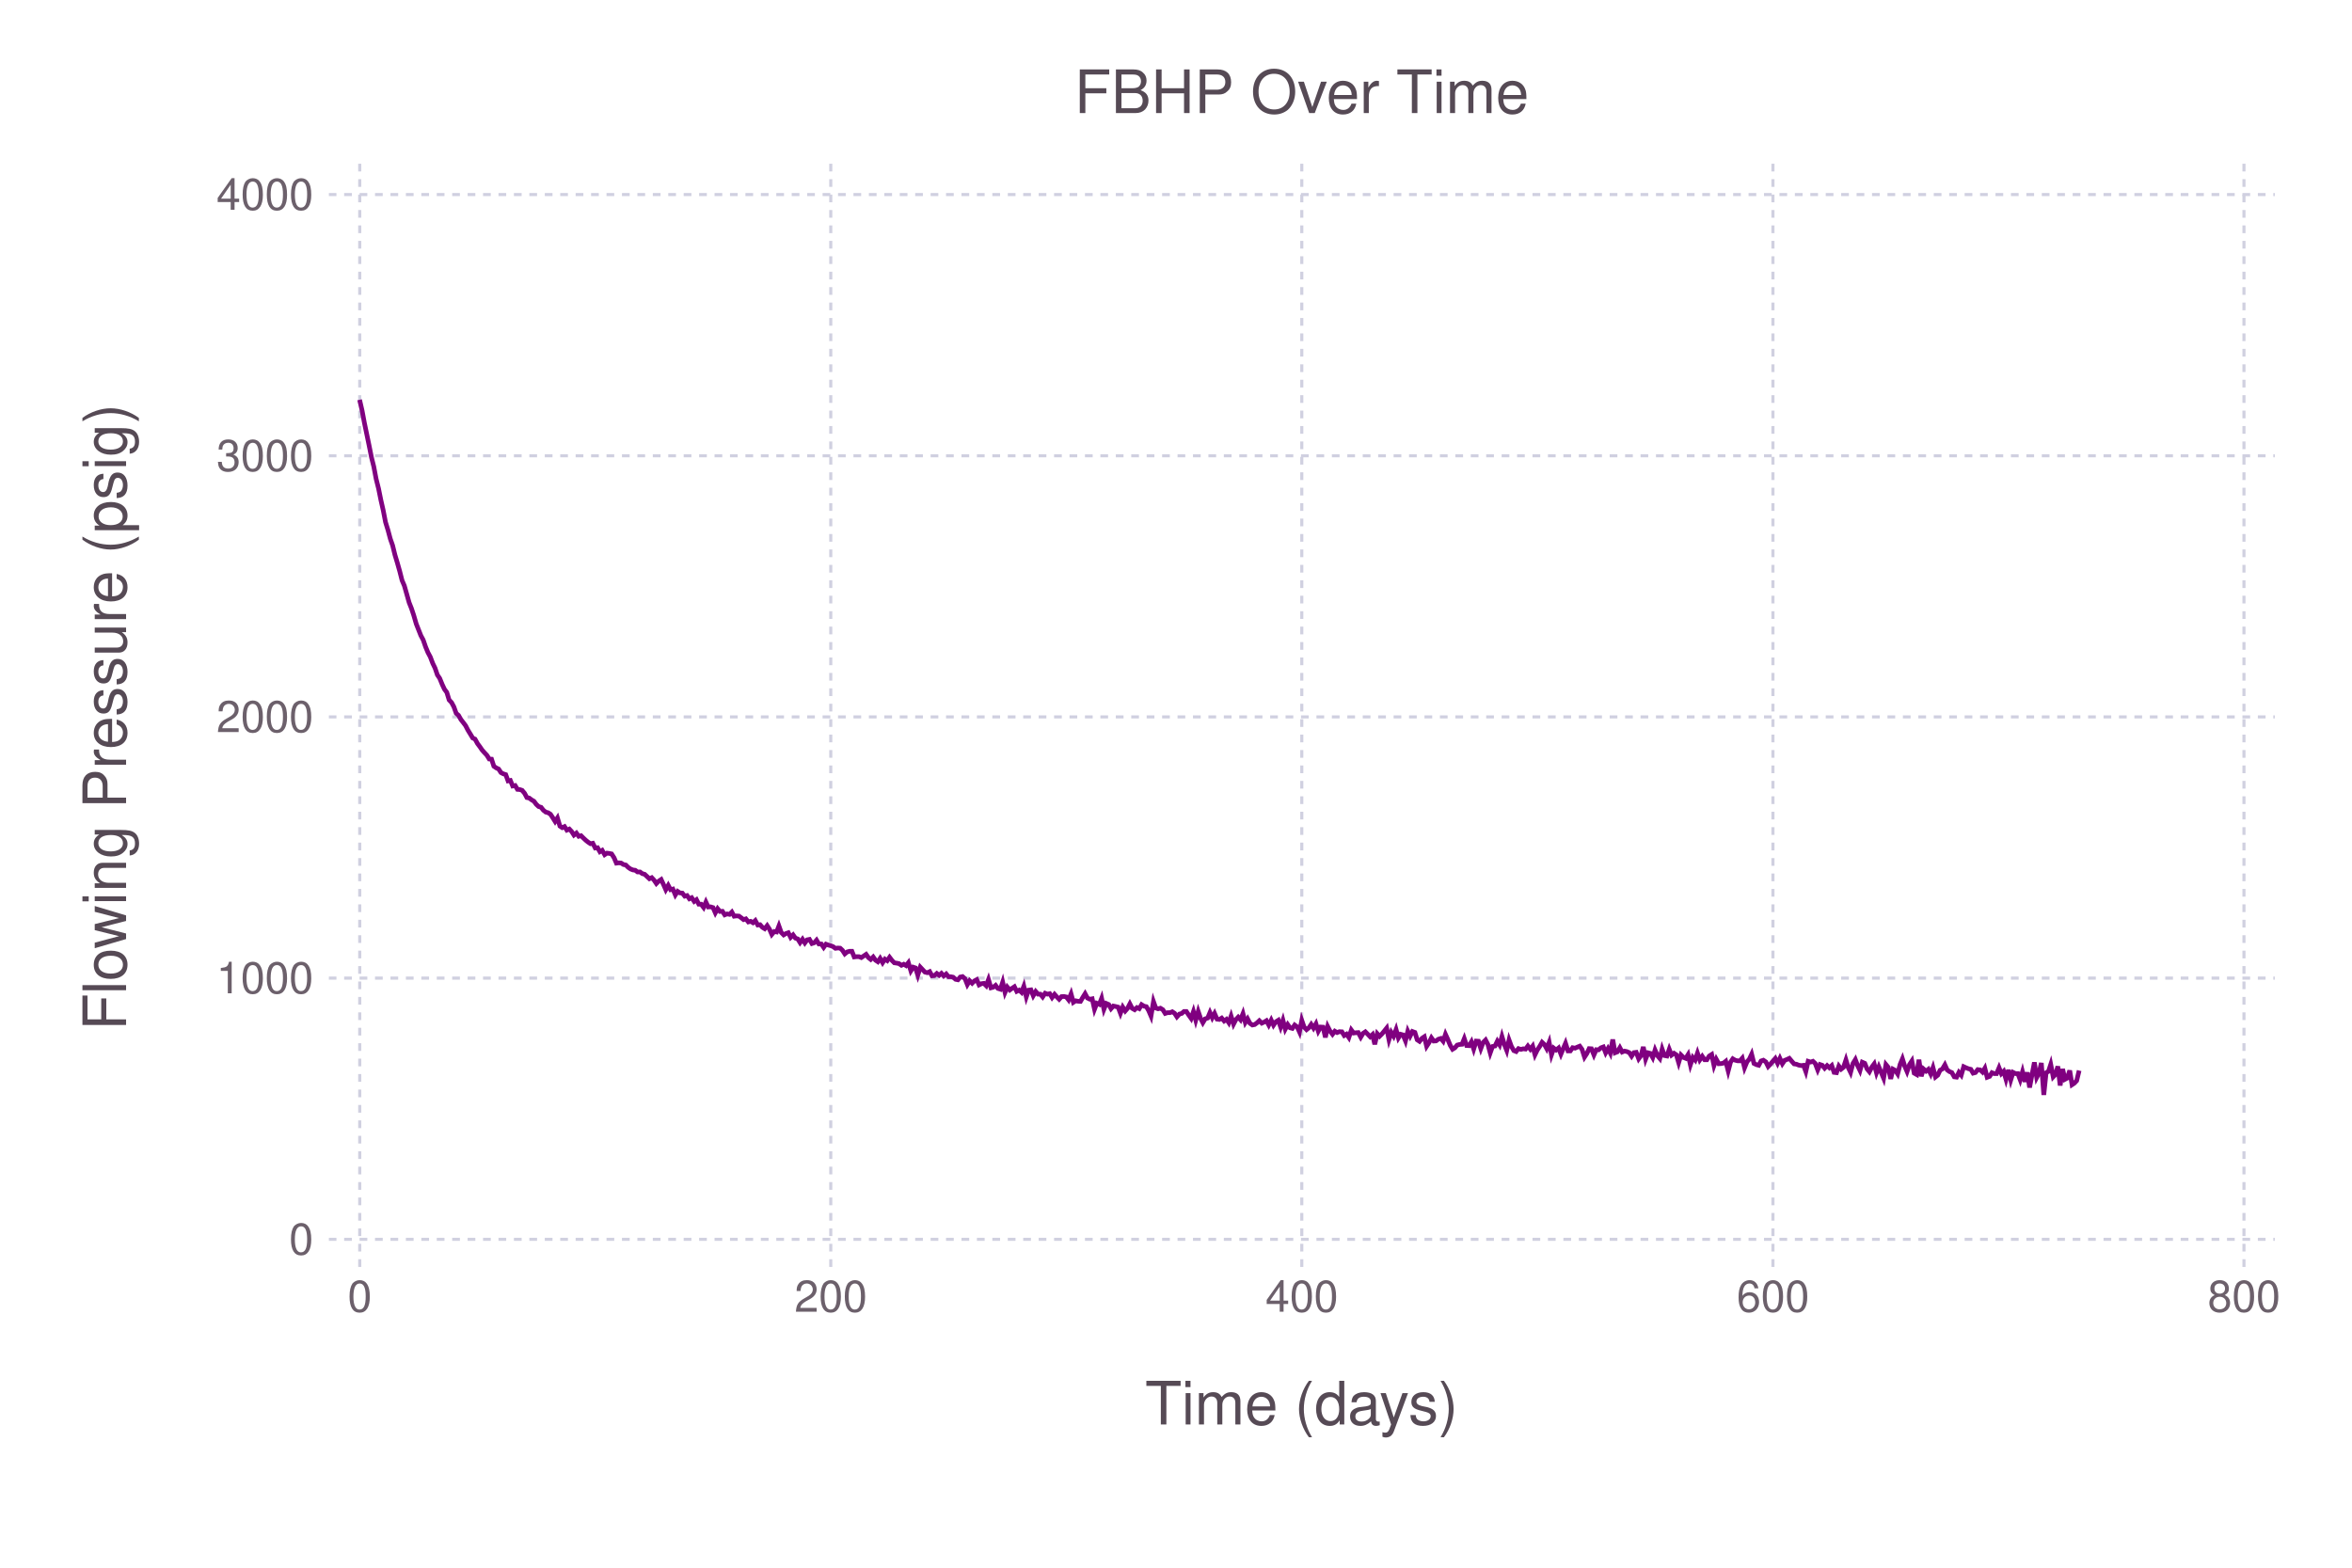
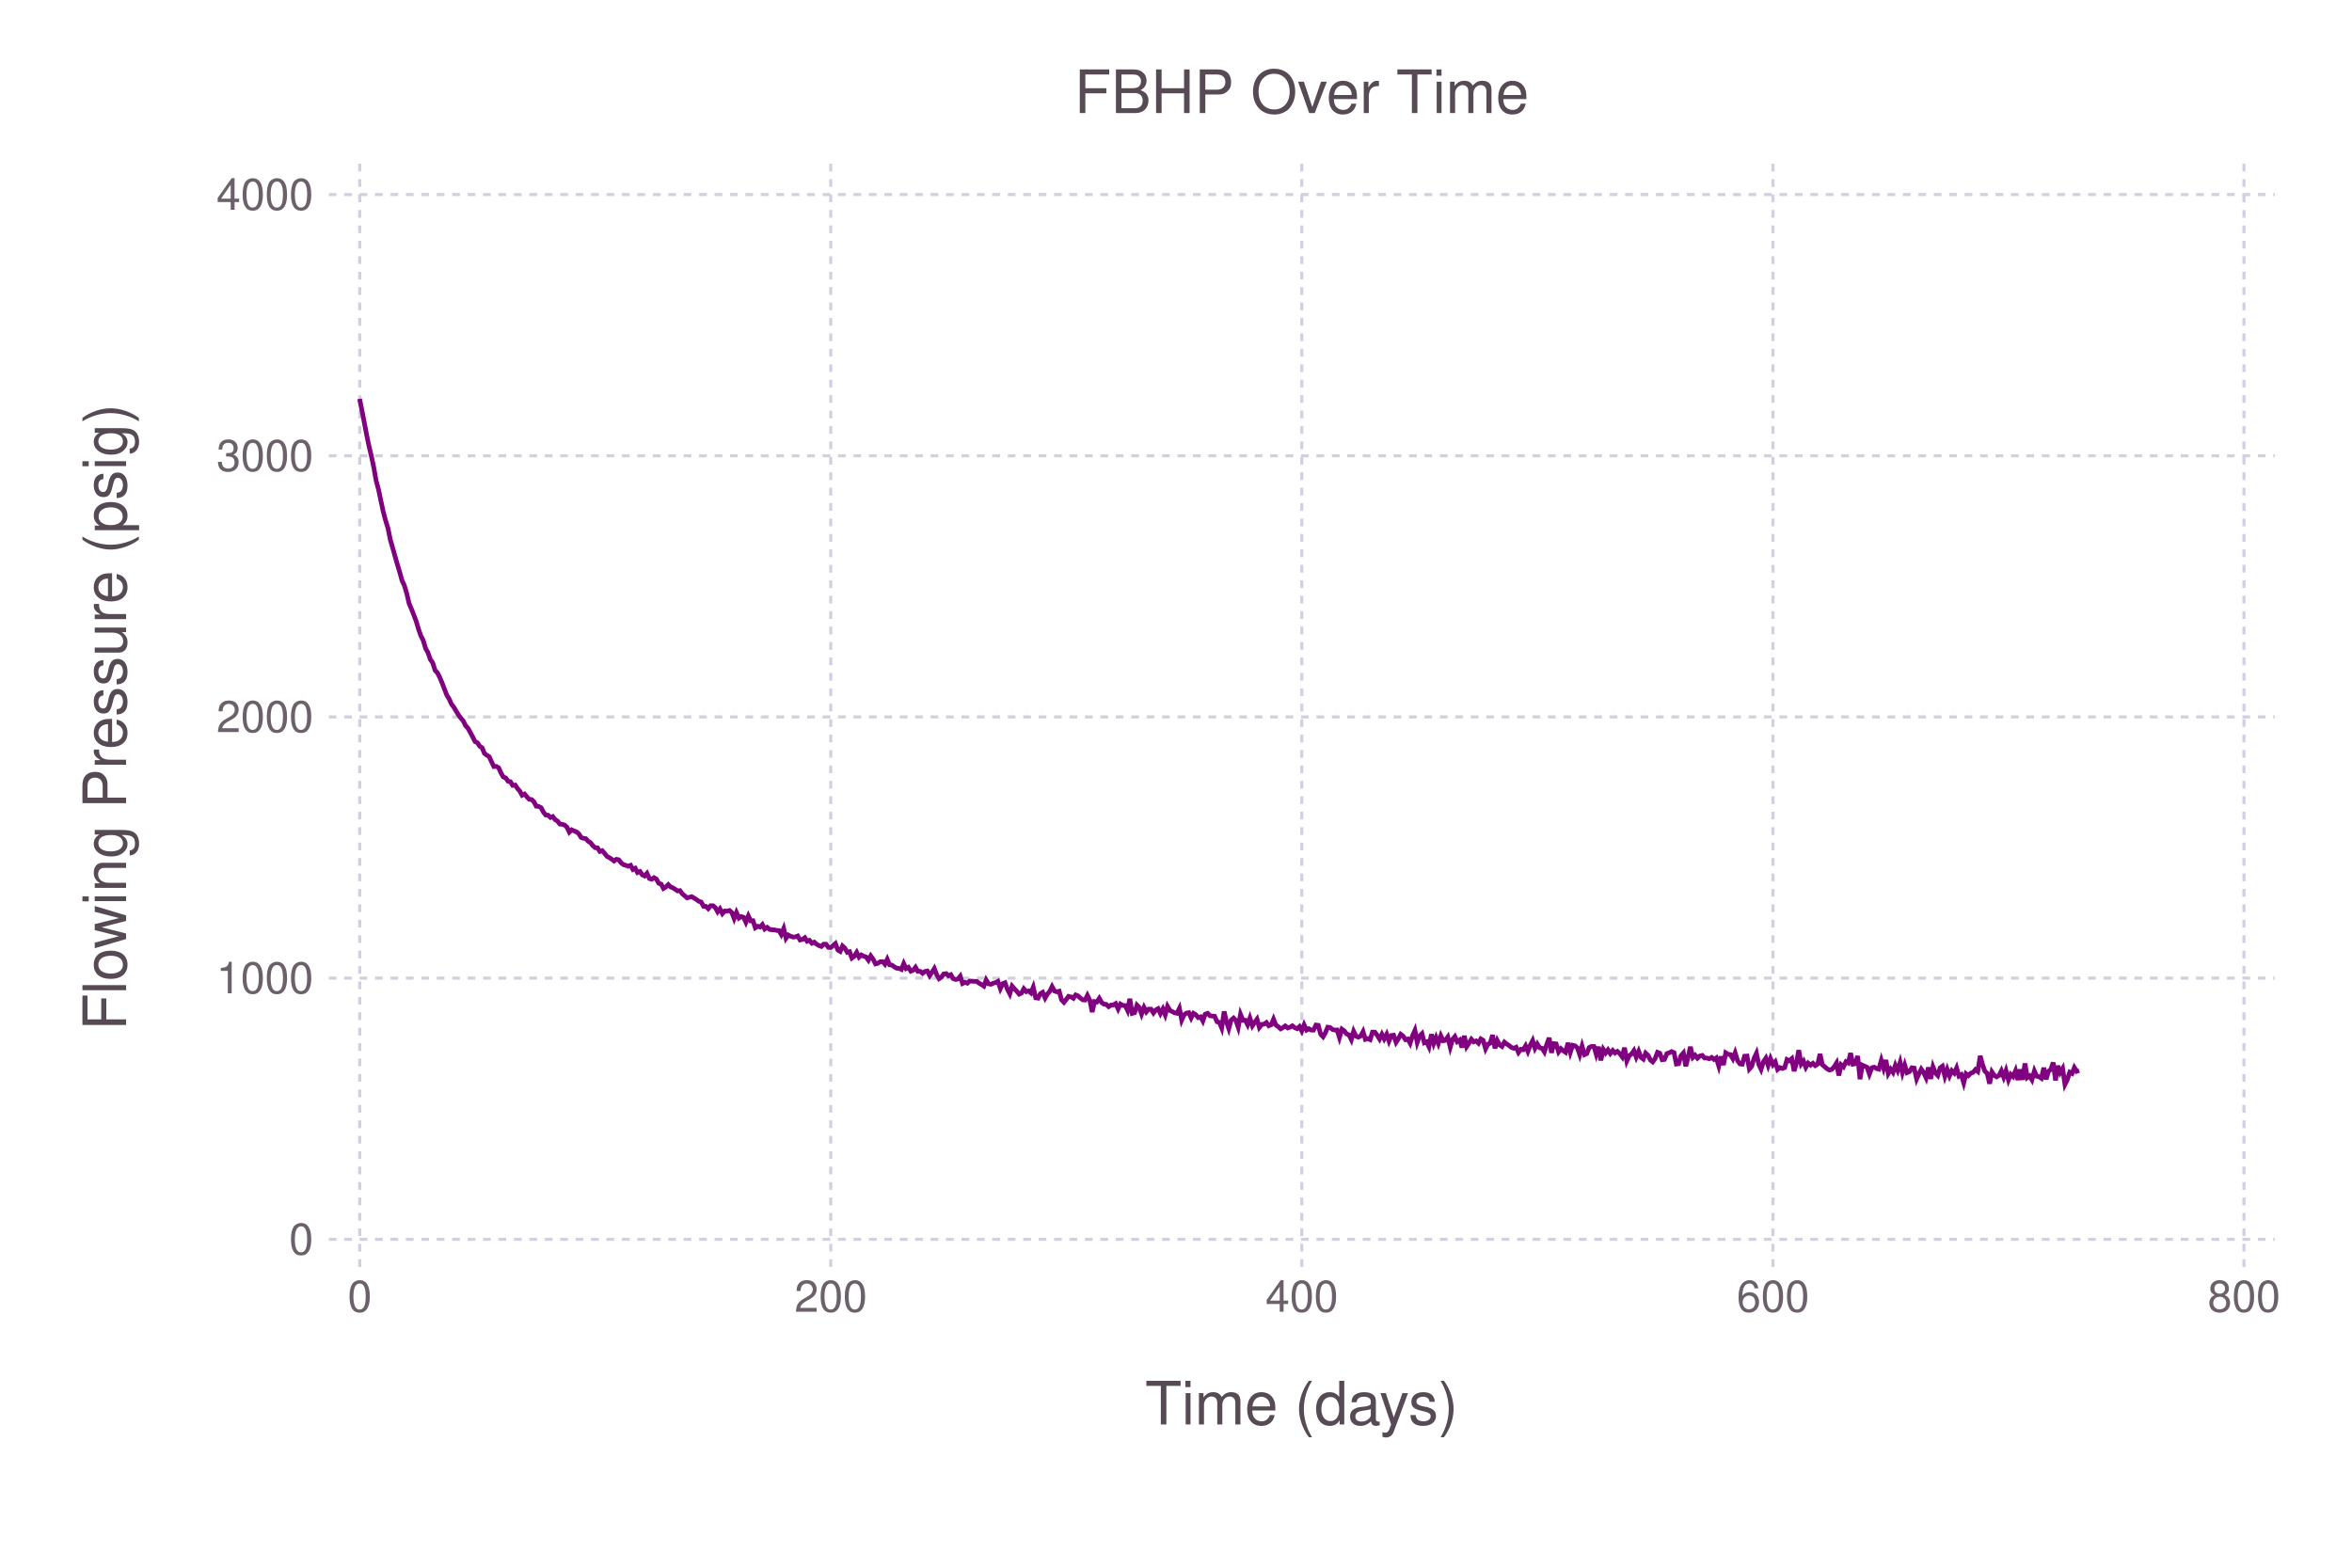
<svg xmlns="http://www.w3.org/2000/svg" version="1.2" width="152.4mm" height="101.6mm" viewBox="0 0 152.4 101.6" stroke="none" fill="#000000" stroke-width="0.3" font-size="3.88">
  <defs>
    <marker id="arrow" markerWidth="15" markerHeight="7" refX="5" refY="3.5" orient="auto" markerUnits="strokeWidth">
      <path d="M0,0 L15,3.5 L0,7 z" stroke="context-stroke" fill="context-stroke" />
    </marker>
  </defs>
-   <g class="plotroot xscalable yscalable" id="img-59b44a2a-1">
-     <g font-size="3.88" font-family="'PT Sans','Helvetica Neue','Helvetica',sans-serif" fill="#564A55" stroke="#000000" stroke-opacity="0.000" id="img-59b44a2a-2">
+   <g class="plotroot xscalable yscalable" id="img-9356d469-1">
+     <g font-size="3.88" font-family="'PT Sans','Helvetica Neue','Helvetica',sans-serif" fill="#564A55" stroke="#000000" stroke-opacity="0.000" id="img-9356d469-2">
      <g transform="translate(84.35,89.99)">
        <g class="primitive">
          <text text-anchor="middle" dy="0.6em">Time (days)</text>
        </g>
      </g>
    </g>
-     <g class="guide xlabels" font-size="2.82" font-family="'PT Sans Caption','Helvetica Neue','Helvetica',sans-serif" fill="#6C606B" id="img-59b44a2a-3">
+     <g class="guide xlabels" font-size="2.82" font-family="'PT Sans Caption','Helvetica Neue','Helvetica',sans-serif" fill="#6C606B" id="img-9356d469-3">
      <g transform="translate(23.31,83.32)">
        <g class="primitive">
          <text text-anchor="middle" dy="0.6em">0</text>
        </g>
      </g>
      <g transform="translate(53.83,83.32)">
        <g class="primitive">
          <text text-anchor="middle" dy="0.6em">200</text>
        </g>
      </g>
      <g transform="translate(84.35,83.32)">
        <g class="primitive">
          <text text-anchor="middle" dy="0.6em">400</text>
        </g>
      </g>
      <g transform="translate(114.88,83.32)">
        <g class="primitive">
          <text text-anchor="middle" dy="0.6em">600</text>
        </g>
      </g>
      <g transform="translate(145.4,83.32)">
        <g class="primitive">
          <text text-anchor="middle" dy="0.6em">800</text>
        </g>
      </g>
    </g>
-     <g clip-path="url(#img-59b44a2a-4)">
-       <g id="img-59b44a2a-5">
-         <g pointer-events="visible" fill="#000000" fill-opacity="0.000" stroke="#000000" stroke-opacity="0.000" class="guide background" id="img-59b44a2a-6">
-           <g transform="translate(84.35,46.46)" id="img-59b44a2a-7">
+     <g clip-path="url(#img-9356d469-4)">
+       <g id="img-9356d469-5">
+         <g pointer-events="visible" fill="#000000" fill-opacity="0.000" stroke="#000000" stroke-opacity="0.000" class="guide background" id="img-9356d469-6">
+           <g transform="translate(84.35,46.46)" id="img-9356d469-7">
            <path d="M-63.05,-35.85 L 63.05 -35.85 63.05 35.85 -63.05 35.85 z" class="primitive" />
          </g>
        </g>
-         <g class="guide ygridlines xfixed" stroke-dasharray="0.5,0.5" stroke-width="0.2" stroke="#D0D0E0" id="img-59b44a2a-8">
-           <g transform="translate(84.35,80.32)" id="img-59b44a2a-9">
+         <g class="guide ygridlines xfixed" stroke-dasharray="0.5,0.5" stroke-width="0.2" stroke="#D0D0E0" id="img-9356d469-8">
+           <g transform="translate(84.35,80.32)" id="img-9356d469-9">
            <path fill="none" d="M-63.05,0 L 63.05 0" class="primitive" />
          </g>
-           <g transform="translate(84.35,63.39)" id="img-59b44a2a-10">
+           <g transform="translate(84.35,63.39)" id="img-9356d469-10">
            <path fill="none" d="M-63.05,0 L 63.05 0" class="primitive" />
          </g>
-           <g transform="translate(84.35,46.46)" id="img-59b44a2a-11">
+           <g transform="translate(84.35,46.46)" id="img-9356d469-11">
            <path fill="none" d="M-63.05,0 L 63.05 0" class="primitive" />
          </g>
-           <g transform="translate(84.35,29.54)" id="img-59b44a2a-12">
+           <g transform="translate(84.35,29.54)" id="img-9356d469-12">
            <path fill="none" d="M-63.05,0 L 63.05 0" class="primitive" />
          </g>
-           <g transform="translate(84.35,12.61)" id="img-59b44a2a-13">
+           <g transform="translate(84.35,12.61)" id="img-9356d469-13">
            <path fill="none" d="M-63.05,0 L 63.05 0" class="primitive" />
          </g>
        </g>
-         <g class="guide xgridlines yfixed" stroke-dasharray="0.5,0.5" stroke-width="0.2" stroke="#D0D0E0" id="img-59b44a2a-14">
-           <g transform="translate(23.31,46.46)" id="img-59b44a2a-15">
+         <g class="guide xgridlines yfixed" stroke-dasharray="0.5,0.5" stroke-width="0.2" stroke="#D0D0E0" id="img-9356d469-14">
+           <g transform="translate(23.31,46.46)" id="img-9356d469-15">
            <path fill="none" d="M0,-35.85 L 0 35.85" class="primitive" />
          </g>
-           <g transform="translate(53.83,46.46)" id="img-59b44a2a-16">
+           <g transform="translate(53.83,46.46)" id="img-9356d469-16">
            <path fill="none" d="M0,-35.85 L 0 35.85" class="primitive" />
          </g>
-           <g transform="translate(84.35,46.46)" id="img-59b44a2a-17">
+           <g transform="translate(84.35,46.46)" id="img-9356d469-17">
            <path fill="none" d="M0,-35.85 L 0 35.85" class="primitive" />
          </g>
-           <g transform="translate(114.88,46.46)" id="img-59b44a2a-18">
+           <g transform="translate(114.88,46.46)" id="img-9356d469-18">
            <path fill="none" d="M0,-35.85 L 0 35.85" class="primitive" />
          </g>
-           <g transform="translate(145.4,46.46)" id="img-59b44a2a-19">
+           <g transform="translate(145.4,46.46)" id="img-9356d469-19">
            <path fill="none" d="M0,-35.85 L 0 35.85" class="primitive" />
          </g>
        </g>
-         <g class="plotpanel" id="img-59b44a2a-20">
-           <g stroke-width="0.3" fill="#000000" fill-opacity="0.000" class="geometry" id="img-59b44a2a-21">
-             <g class="color_RGB{N0f8}(0.502,0.0,0.502)" stroke-dasharray="none" stroke="#800080" id="img-59b44a2a-22">
-               <g transform="translate(79.01,62.86)" id="img-59b44a2a-23">
-                 <path fill="none" d="M-55.71,-36.95 L -55.55 -36.26 -55.4 -35.46 -55.25 -34.74 -55.1 -34.02 -54.94 -33.22 -54.79 -32.62 -54.64 -31.83 -54.48 -31.19 -54.33 -30.45 -54.18 -29.79 -54.03 -29.02 -53.87 -28.5 -53.72 -27.94 -53.57 -27.51 -53.42 -26.9 -53.26 -26.37 -53.11 -25.84 -52.96 -25.25 -52.81 -24.9 -52.65 -24.34 -52.5 -23.81 -52.35 -23.43 -52.2 -22.98 -52.04 -22.43 -51.89 -22.05 -51.74 -21.67 -51.59 -21.39 -51.43 -20.93 -51.28 -20.57 -51.13 -20.29 -50.97 -19.87 -50.82 -19.56 -50.67 -19.12 -50.52 -18.9 -50.36 -18.51 -50.21 -18.19 -50.06 -17.99 -49.91 -17.5 -49.75 -17.33 -49.6 -17.05 -49.45 -16.63 -49.3 -16.5 -49.14 -16.22 -48.99 -16.03 -48.84 -15.83 -48.69 -15.54 -48.53 -15.28 -48.38 -15.03 -48.23 -14.96 -48.07 -14.67 -47.92 -14.47 -47.77 -14.25 -47.62 -14.08 -47.46 -13.91 -47.31 -13.67 -47.16 -13.66 -47.01 -13.2 -46.85 -13.09 -46.7 -13.02 -46.55 -12.79 -46.4 -12.71 -46.24 -12.66 -46.09 -12.25 -45.94 -12.28 -45.79 -11.92 -45.63 -11.95 -45.48 -11.7 -45.33 -11.69 -45.18 -11.64 -45.02 -11.45 -44.87 -11.17 -44.72 -11.14 -44.56 -11.02 -44.41 -10.93 -44.26 -10.73 -44.11 -10.59 -43.95 -10.54 -43.8 -10.35 -43.65 -10.23 -43.5 -10.19 -43.34 -10.09 -43.19 -9.86 -43.04 -9.62 -42.89 -9.85 -42.73 -9.32 -42.58 -9.22 -42.43 -9.29 -42.28 -9.06 -42.12 -9.13 -41.97 -8.97 -41.82 -8.74 -41.66 -8.87 -41.51 -8.66 -41.36 -8.7 -41.21 -8.55 -41.05 -8.4 -40.9 -8.28 -40.75 -8.18 -40.6 -8.21 -40.44 -7.9 -40.29 -7.92 -40.14 -7.66 -39.99 -7.75 -39.83 -7.47 -39.68 -7.57 -39.53 -7.55 -39.38 -7.52 -39.22 -7.27 -39.07 -6.92 -38.92 -6.94 -38.77 -6.93 -38.61 -6.83 -38.46 -6.8 -38.31 -6.65 -38.15 -6.54 -38 -6.48 -37.85 -6.46 -37.7 -6.35 -37.54 -6.35 -37.39 -6.24 -37.24 -6.2 -37.09 -6.06 -36.93 -5.91 -36.78 -5.98 -36.63 -5.82 -36.48 -5.6 -36.32 -5.76 -36.17 -5.86 -36.02 -5.54 -35.87 -5.2 -35.71 -5.48 -35.56 -5.2 -35.41 -5.24 -35.25 -4.86 -35.1 -5.09 -34.95 -4.99 -34.8 -4.98 -34.64 -4.78 -34.49 -4.82 -34.34 -4.61 -34.19 -4.68 -34.03 -4.44 -33.88 -4.55 -33.73 -4.26 -33.58 -4.26 -33.42 -4.05 -33.27 -4.4 -33.12 -4.08 -32.97 -4.09 -32.81 -4.04 -32.66 -3.7 -32.51 -3.97 -32.36 -3.79 -32.2 -3.8 -32.05 -3.57 -31.9 -3.63 -31.74 -3.6 -31.59 -3.75 -31.44 -3.48 -31.29 -3.5 -31.13 -3.49 -30.98 -3.38 -30.83 -3.26 -30.68 -3.31 -30.52 -3.11 -30.37 -3.15 -30.22 -3.06 -30.07 -3.2 -29.91 -2.91 -29.76 -2.93 -29.61 -2.76 -29.46 -2.67 -29.3 -2.87 -29.15 -2.64 -29 -2.3 -28.84 -2.49 -28.69 -2.46 -28.54 -2.85 -28.39 -2.43 -28.23 -2.27 -28.08 -2.36 -27.93 -2.41 -27.78 -2.11 -27.62 -2.27 -27.47 -2.06 -27.32 -2.01 -27.17 -1.77 -27.01 -1.99 -26.86 -1.75 -26.71 -1.95 -26.56 -1.98 -26.4 -1.71 -26.25 -1.76 -26.1 -1.93 -25.95 -1.68 -25.79 -1.68 -25.64 -1.46 -25.49 -1.67 -25.33 -1.61 -25.18 -1.57 -25.03 -1.51 -24.88 -1.4 -24.72 -1.42 -24.57 -1.41 -24.42 -1.27 -24.27 -1.04 -24.11 -1.17 -23.96 -1.21 -23.81 -1.21 -23.66 -0.84 -23.5 -0.86 -23.35 -0.86 -23.2 -0.8 -23.05 -0.9 -22.89 -1.01 -22.74 -0.8 -22.59 -0.68 -22.43 -0.84 -22.28 -0.63 -22.13 -0.53 -21.98 -0.75 -21.82 -0.47 -21.67 -0.7 -21.52 -0.6 -21.37 -0.82 -21.21 -0.61 -21.06 -0.46 -20.91 -0.44 -20.76 -0.41 -20.6 -0.3 -20.45 -0.37 -20.3 -0.28 -20.15 -0.47 -19.99 0.06 -19.84 -0.18 -19.69 -0.13 -19.54 0.34 -19.38 -0.18 -19.23 -0.02 -19.08 0.14 -18.92 0.18 -18.77 0.11 -18.62 0.38 -18.47 0.37 -18.31 0.23 -18.16 0.35 -18.01 0.22 -17.86 0.39 -17.7 0.26 -17.55 0.44 -17.4 0.44 -17.25 0.47 -17.09 0.61 -16.94 0.64 -16.79 0.46 -16.64 0.43 -16.48 0.57 -16.33 0.95 -16.18 0.7 -16.02 0.86 -15.87 0.71 -15.72 0.63 -15.57 0.97 -15.41 0.89 -15.26 0.87 -15.11 1.02 -14.96 0.62 -14.8 1.16 -14.65 1.12 -14.5 1 -14.35 1.2 -14.19 1.25 -14.04 0.79 -13.89 1.46 -13.74 1.11 -13.58 1.3 -13.43 1.19 -13.28 1.09 -13.13 1.39 -12.97 1.31 -12.82 1.45 -12.67 1.06 -12.51 1.75 -12.36 1.31 -12.21 1.29 -12.06 1.67 -11.9 1.4 -11.75 1.57 -11.6 1.57 -11.45 1.75 -11.29 1.51 -11.14 1.57 -10.99 1.54 -10.84 1.79 -10.68 1.58 -10.53 1.75 -10.38 1.9 -10.23 1.73 -10.07 1.72 -9.92 1.75 -9.77 1.94 -9.61 1.55 -9.46 2.1 -9.31 2 -9.16 2.03 -9 2.04 -8.85 1.78 -8.7 1.54 -8.55 1.82 -8.39 1.9 -8.24 1.87 -8.09 2.55 -7.94 2.16 -7.78 2.23 -7.63 1.84 -7.48 2.55 -7.33 2.17 -7.17 2.24 -7.02 2.51 -6.87 2.34 -6.72 2.37 -6.56 2.41 -6.41 2.81 -6.26 2.41 -6.1 2.66 -5.95 2.49 -5.8 2.2 -5.65 2.49 -5.49 2.58 -5.34 2.44 -5.19 2.51 -5.04 2.25 -4.88 2.35 -4.73 2.38 -4.58 2.64 -4.43 2.99 -4.27 2.05 -4.12 2.47 -3.97 2.52 -3.82 2.48 -3.66 2.58 -3.51 2.82 -3.36 2.77 -3.2 2.77 -3.05 2.71 -2.9 2.81 -2.75 3.04 -2.59 2.86 -2.44 2.82 -2.29 2.69 -2.14 2.69 -1.98 2.93 -1.83 3.14 -1.68 2.7 -1.53 3.26 -1.37 2.69 -1.22 3.13 -1.07 3.42 -0.92 3.17 -0.76 3.12 -0.61 2.76 -0.46 3.1 -0.31 2.82 -0.15 3.19 0 3.21 0.15 3.12 0.31 3.31 0.46 3.2 0.61 3.42 0.76 2.99 0.92 3.51 1.07 3.22 1.22 3.06 1.37 3.23 1.53 2.83 1.68 3.41 1.83 3.17 1.98 3.46 2.14 3.57 2.29 3.54 2.44 3.43 2.59 3.29 2.75 3.45 2.9 3.38 3.05 3.29 3.2 3.57 3.36 3.25 3.51 3.58 3.66 3.36 3.82 3.26 3.97 3.7 4.12 3.26 4.27 3.84 4.43 3.54 4.58 3.75 4.73 3.79 4.88 3.57 5.04 3.69 5.19 4.02 5.34 3.27 5.49 3.7 5.65 3.87 5.8 3.75 5.95 3.53 6.1 3.77 6.26 3.49 6.41 3.97 6.56 3.7 6.72 3.71 6.87 4.37 7.02 3.67 7.17 3.96 7.33 4.17 7.48 3.97 7.63 4.06 7.78 4 7.94 4.01 8.09 4.25 8.24 4.16 8.39 4.38 8.55 3.89 8.7 4.09 8.85 4.07 9 4.06 9.16 4.36 9.31 4.11 9.46 4.01 9.61 4.16 9.77 4.33 9.92 4.19 10.07 4.82 10.23 4.13 10.38 4.3 10.53 4.15 10.68 3.97 10.84 3.77 10.99 4.52 11.14 4.05 11.29 4.29 11.45 3.86 11.6 4.41 11.75 4.17 11.9 4.21 12.06 4.6 12.21 3.97 12.36 4.29 12.51 3.99 12.67 4.05 12.82 4.53 12.97 4.63 13.13 4.43 13.28 4.33 13.43 4.95 13.58 4.72 13.74 4.4 13.89 4.61 14.04 4.6 14.19 4.49 14.35 4.44 14.5 4.62 14.65 4.17 14.8 4.5 14.96 4.89 15.11 5.14 15.26 5.05 15.41 4.87 15.57 4.83 15.72 4.82 15.87 4.45 16.02 4.9 16.18 4.91 16.33 4.66 16.48 5.13 16.64 4.61 16.79 4.62 16.94 5.1 17.09 4.7 17.25 4.54 17.4 4.83 17.55 5.38 17.7 4.96 17.86 4.93 18.01 4.62 18.16 4.86 18.31 4.31 18.47 4.84 18.62 5.22 18.77 4.54 18.92 4.95 19.08 5.23 19.23 5.29 19.38 5.1 19.54 5.15 19.69 5.11 19.84 5.13 19.99 4.93 20.15 5.14 20.3 4.94 20.45 5.5 20.6 5.19 20.76 4.95 20.91 4.69 21.06 4.83 21.21 5.1 21.37 4.69 21.52 5.5 21.67 5.07 21.82 5.19 21.98 5.06 22.13 5.46 22.28 5.1 22.43 4.75 22.59 5.25 22.74 5.25 22.89 5.04 23.05 5.07 23.2 5 23.35 4.94 23.5 5.15 23.66 5.65 23.81 5.42 23.96 5.1 24.11 5.11 24.27 5.51 24.42 5.17 24.57 5.18 24.72 5.05 24.88 4.99 25.03 5.37 25.18 5.1 25.33 5.39 25.49 4.51 25.64 5.37 25.79 5.31 25.95 5.04 26.1 5.32 26.25 5.26 26.4 5.29 26.56 5.36 26.71 5.59 26.86 5.36 27.01 5.34 27.17 5.76 27.32 5.55 27.47 4.99 27.62 5.78 27.78 5.37 27.93 5.41 28.08 5.68 28.23 5.19 28.39 5.56 28.54 5.74 28.69 5.13 28.84 5.55 29 5.58 29.15 5.14 29.3 5.52 29.46 5.4 29.61 5.5 29.76 6.01 29.91 5.51 30.07 5.67 30.22 5.73 30.37 5.49 30.52 6.15 30.68 5.67 30.83 5.84 30.98 5.39 31.13 5.83 31.29 5.6 31.44 5.82 31.59 5.82 31.74 5.58 31.9 5.48 32.05 6.2 32.2 5.79 32.36 6.08 32.51 6.07 32.66 6.04 32.81 5.92 32.97 6.55 33.12 5.98 33.27 5.76 33.42 5.85 33.58 5.89 33.73 5.89 33.88 5.72 34.03 6.34 34.19 5.95 34.34 5.78 34.49 5.46 34.64 6.06 34.8 6.14 34.95 6.18 35.1 5.9 35.25 5.85 35.41 5.96 35.56 6.26 35.71 6.1 35.87 5.91 36.02 5.74 36.17 6.05 36.32 5.73 36.48 6.08 36.63 5.86 36.78 5.8 36.93 5.73 37.09 5.92 37.24 6.09 37.39 6.11 37.54 6.17 37.7 6.2 37.85 6.18 38 6.59 38.15 5.92 38.31 5.97 38.46 5.92 38.61 6.06 38.77 6.48 38.92 6.13 39.07 6.18 39.22 6.37 39.38 6.2 39.53 6.34 39.68 6.2 39.83 6.64 39.99 6.66 40.14 6.23 40.29 6.43 40.44 6.31 40.6 5.83 40.75 6.33 40.9 6.64 41.05 6.07 41.21 5.81 41.36 6.21 41.51 6.52 41.66 5.98 41.82 6.05 41.97 6.42 42.12 6.6 42.28 6.29 42.43 6.09 42.58 6.67 42.73 6.28 42.89 6.66 43.04 7.02 43.19 6.13 43.34 6.31 43.5 7.06 43.65 6.43 43.8 6.51 43.95 6.74 44.11 6.12 44.26 5.76 44.41 6.24 44.56 6.59 44.72 6.13 44.87 5.9 45.02 6.69 45.18 6.78 45.33 5.82 45.48 6.89 45.63 6.42 45.79 6.56 45.94 6.44 46.09 6.74 46.24 6.33 46.4 6.94 46.55 6.82 46.7 6.5 46.85 6.42 47.01 6.15 47.16 6.48 47.31 6.59 47.46 6.65 47.62 6.93 47.77 6.95 47.92 6.64 48.07 6.82 48.23 6.27 48.38 6.34 48.53 6.4 48.69 6.44 48.84 6.69 48.99 6.65 49.14 6.46 49.3 6.48 49.45 6.62 49.6 6.37 49.75 6.96 49.91 6.9 50.06 6.66 50.21 6.72 50.36 6.72 50.52 6.34 50.67 6.72 50.82 6.57 50.97 7.09 51.13 6.48 51.28 7.13 51.43 6.64 51.59 6.72 51.74 6.72 51.89 7.12 52.04 6.6 52.2 7.25 52.35 6.64 52.5 7.62 52.65 6.82 52.81 5.99 52.96 6.97 53.11 6.68 53.26 6.03 53.42 8.1 53.57 6.66 53.72 6.58 53.87 6.12 54.03 6.93 54.18 6.77 54.33 6.25 54.48 7.49 54.64 6.42 54.79 7.09 54.94 7.01 55.1 6.52 55.25 7.44 55.4 7.34 55.55 7.18 55.71 6.52" class="primitive" />
+         <g class="plotpanel" id="img-9356d469-20">
+           <g stroke-width="0.3" fill="#000000" fill-opacity="0.000" class="geometry" id="img-9356d469-21">
+             <g class="color_RGB{N0f8}(0.502,0.0,0.502)" stroke-dasharray="none" stroke="#800080" id="img-9356d469-22">
+               <g transform="translate(79.01,62.86)" id="img-9356d469-23">
+                 <path fill="none" d="M-55.71,-37.01 L -55.55 -36.22 -55.4 -35.45 -55.25 -34.66 -55.1 -33.95 -54.94 -33.27 -54.79 -32.56 -54.64 -31.72 -54.48 -31.12 -54.33 -30.41 -54.18 -29.71 -54.03 -29.14 -53.87 -28.63 -53.72 -27.88 -53.57 -27.37 -53.42 -26.83 -53.26 -26.27 -53.11 -25.78 -52.96 -25.23 -52.81 -24.92 -52.65 -24.38 -52.5 -23.74 -52.35 -23.39 -52.2 -23.01 -52.04 -22.59 -51.89 -22.08 -51.74 -21.66 -51.59 -21.36 -51.43 -20.83 -51.28 -20.57 -51.13 -20.13 -50.97 -19.9 -50.82 -19.42 -50.67 -19.26 -50.52 -18.97 -50.36 -18.59 -50.21 -18.2 -50.06 -17.81 -49.91 -17.57 -49.75 -17.22 -49.6 -17.02 -49.45 -16.77 -49.3 -16.52 -49.14 -16.31 -48.99 -16.13 -48.84 -15.83 -48.69 -15.67 -48.53 -15.38 -48.38 -15.1 -48.23 -14.8 -48.07 -14.72 -47.92 -14.49 -47.77 -14.4 -47.62 -14.03 -47.46 -13.91 -47.31 -13.82 -47.16 -13.49 -47.01 -13.18 -46.85 -13.19 -46.7 -13.1 -46.55 -12.77 -46.4 -12.51 -46.24 -12.44 -46.09 -12.23 -45.94 -12.2 -45.79 -11.96 -45.63 -11.98 -45.48 -11.76 -45.33 -11.59 -45.18 -11.32 -45.02 -11.4 -44.87 -11.22 -44.72 -11.06 -44.56 -11.04 -44.41 -10.89 -44.26 -10.61 -44.11 -10.6 -43.95 -10.51 -43.8 -10.23 -43.65 -10.04 -43.5 -10.03 -43.34 -9.88 -43.19 -9.94 -43.04 -9.74 -42.89 -9.65 -42.73 -9.45 -42.58 -9.44 -42.43 -9.39 -42.28 -9.26 -42.12 -8.93 -41.97 -9.08 -41.82 -9.01 -41.66 -8.95 -41.51 -8.83 -41.36 -8.59 -41.21 -8.53 -41.05 -8.51 -40.9 -8.34 -40.75 -8.25 -40.6 -8.06 -40.44 -7.92 -40.29 -7.91 -40.14 -7.68 -39.99 -7.73 -39.83 -7.55 -39.68 -7.36 -39.53 -7.28 -39.38 -7.18 -39.22 -7.06 -39.07 -7.17 -38.92 -7.14 -38.77 -6.95 -38.61 -6.82 -38.46 -6.78 -38.31 -6.72 -38.15 -6.78 -38 -6.51 -37.85 -6.59 -37.7 -6.31 -37.54 -6.38 -37.39 -6.16 -37.24 -6.09 -37.09 -6.26 -36.93 -5.92 -36.78 -5.88 -36.63 -5.98 -36.48 -5.89 -36.32 -5.61 -36.17 -5.56 -36.02 -5.28 -35.87 -5.37 -35.71 -5.53 -35.56 -5.38 -35.41 -5.32 -35.25 -5.22 -35.1 -5.12 -34.95 -5.14 -34.8 -4.94 -34.64 -4.8 -34.49 -4.67 -34.34 -4.71 -34.19 -4.75 -34.03 -4.65 -33.88 -4.56 -33.73 -4.45 -33.58 -4.4 -33.42 -4.12 -33.27 -4.12 -33.12 -3.97 -32.97 -4.16 -32.81 -4.16 -32.66 -4.04 -32.51 -3.77 -32.36 -3.96 -32.2 -3.65 -32.05 -3.82 -31.9 -3.81 -31.74 -3.85 -31.59 -3.72 -31.44 -3.33 -31.29 -3.72 -31.13 -3.36 -30.98 -3.46 -30.83 -3.41 -30.68 -3.09 -30.52 -3.5 -30.37 -3.18 -30.22 -3.19 -30.07 -2.73 -29.91 -2.83 -29.76 -2.78 -29.61 -2.94 -29.46 -2.65 -29.3 -2.76 -29.15 -2.63 -29 -2.6 -28.84 -2.6 -28.69 -2.56 -28.54 -2.55 -28.39 -2.3 -28.23 -2.68 -28.08 -2.05 -27.93 -2.26 -27.78 -2.18 -27.62 -2.13 -27.47 -2.14 -27.32 -2.2 -27.17 -1.94 -27.01 -1.98 -26.86 -2.09 -26.71 -1.86 -26.56 -1.92 -26.4 -1.73 -26.25 -1.8 -26.1 -1.67 -25.95 -1.58 -25.79 -1.52 -25.64 -1.67 -25.49 -1.67 -25.33 -1.46 -25.18 -1.45 -25.03 -1.58 -24.88 -1.71 -24.72 -1.29 -24.57 -1.2 -24.42 -1.55 -24.27 -1.41 -24.11 -1.14 -23.96 -1.18 -23.81 -0.77 -23.66 -0.88 -23.5 -1.14 -23.35 -0.83 -23.2 -0.97 -23.05 -0.89 -22.89 -0.84 -22.74 -0.63 -22.59 -0.91 -22.43 -0.69 -22.28 -0.39 -22.13 -0.43 -21.98 -0.53 -21.82 -0.54 -21.67 -0.37 -21.52 -0.69 -21.37 -0.33 -21.21 -0.31 -21.06 -0.2 -20.91 -0.11 -20.76 -0.1 -20.6 -0.03 -20.45 -0.41 -20.3 -0.09 -20.15 -0.17 -19.99 0.08 -19.84 0.02 -19.69 -0.17 -19.54 0.09 -19.38 0.09 -19.23 0.22 -19.08 0.1 -18.92 0.07 -18.77 0.37 -18.62 0.15 -18.47 -0.09 -18.31 0.32 -18.16 0.57 -18.01 0.47 -17.86 0.26 -17.7 0.24 -17.55 0.38 -17.4 0.31 -17.25 0.56 -17.09 0.62 -16.94 0.59 -16.79 0.41 -16.64 0.88 -16.48 0.8 -16.33 0.86 -16.18 0.72 -16.02 0.73 -15.87 0.74 -15.72 0.74 -15.57 0.86 -15.41 0.95 -15.26 1.05 -15.11 0.65 -14.96 0.9 -14.8 0.93 -14.65 0.86 -14.5 0.82 -14.35 0.74 -14.19 1.21 -14.04 0.89 -13.89 0.83 -13.74 1.24 -13.58 1.55 -13.43 1.05 -13.28 1.22 -13.13 1.38 -12.97 1.57 -12.82 1.5 -12.67 1.22 -12.51 1.41 -12.36 1.36 -12.21 1.49 -12.06 1.12 -11.9 1.81 -11.75 1.83 -11.6 1.54 -11.45 1.45 -11.29 1.82 -11.14 1.56 -10.99 1.39 -10.84 1.08 -10.68 1.37 -10.53 1.42 -10.38 1.38 -10.23 1.93 -10.07 2.1 -9.92 1.91 -9.77 1.71 -9.61 1.75 -9.46 1.84 -9.31 1.62 -9.16 1.68 -9 1.83 -8.85 1.94 -8.7 1.95 -8.55 1.65 -8.39 1.98 -8.24 2.73 -8.09 2.05 -7.94 2.08 -7.78 1.84 -7.63 2.11 -7.48 2.22 -7.33 2.23 -7.17 2.38 -7.02 2.28 -6.87 2.27 -6.72 2.18 -6.56 2.53 -6.41 2.21 -6.26 2.3 -6.1 2.31 -5.95 2.62 -5.8 1.87 -5.65 2.82 -5.49 2.77 -5.34 2.28 -5.19 2.43 -5.04 2.86 -4.88 2.43 -4.73 2.72 -4.58 2.54 -4.43 2.54 -4.27 2.79 -4.12 2.59 -3.97 2.51 -3.82 2.83 -3.66 2.53 -3.51 2.91 -3.36 2.36 -3.2 2.63 -3.05 2.7 -2.9 2.78 -2.75 2.81 -2.59 2.49 -2.44 3.25 -2.29 2.91 -2.14 2.8 -1.98 2.77 -1.83 3.11 -1.68 2.81 -1.53 2.9 -1.37 3.09 -1.22 3.04 -1.07 3.31 -0.92 2.87 -0.76 2.81 -0.61 2.97 -0.46 2.99 -0.31 3 -0.15 3.36 0 3.4 0.15 3.76 0.31 2.69 0.46 3.36 0.61 3.8 0.76 3.26 0.92 3.12 1.07 3.27 1.22 3.71 1.37 2.88 1.53 3.27 1.68 3.26 1.83 3.55 1.98 3.12 2.14 3.62 2.29 3.4 2.44 3.19 2.59 3.73 2.75 3.53 2.9 3.51 3.05 3.41 3.2 3.62 3.36 3.55 3.51 3.19 3.66 3.57 3.82 3.68 3.97 3.82 4.12 3.74 4.27 3.63 4.43 3.76 4.58 3.71 4.73 3.62 4.88 3.74 5.04 3.81 5.19 3.67 5.34 3.95 5.49 3.56 5.65 3.9 5.8 3.81 5.95 3.9 6.1 3.9 6.26 3.57 6.41 3.59 6.56 4.16 6.72 4.33 6.87 4.07 7.02 3.71 7.17 3.73 7.33 3.86 7.48 3.9 7.63 3.89 7.78 4.38 7.94 3.84 8.09 3.95 8.24 4.15 8.39 4.2 8.55 4.52 8.7 3.98 8.85 4.29 9 4.36 9.16 4.28 9.31 4 9.46 4.5 9.61 4.45 9.77 4.52 9.92 4.03 10.07 4.03 10.23 4.24 10.38 4.48 10.53 4.17 10.68 4.47 10.84 4.17 10.99 4.61 11.14 4.25 11.29 4.23 11.45 4.69 11.6 4.46 11.75 4.17 11.9 4.28 12.06 4.52 12.21 4.48 12.36 4.75 12.51 4.28 12.67 3.92 12.82 4.7 12.97 4.29 13.13 4.13 13.28 4.72 13.43 4.66 13.58 4.98 13.74 4.17 13.89 4.76 14.04 4.38 14.19 4.77 14.35 4.27 14.5 4.59 14.65 4.56 14.8 4.35 14.96 5.01 15.11 4.5 15.26 4.32 15.41 4.65 15.57 4.54 15.72 5.03 15.87 4.27 16.02 4.97 16.18 4.73 16.33 4.49 16.48 4.66 16.64 4.6 16.79 4.75 16.94 4.47 17.09 4.56 17.25 5.11 17.4 4.81 17.55 4.75 17.7 4.22 17.86 5.08 18.01 4.58 18.16 4.86 18.31 4.96 18.47 4.68 18.62 4.8 18.77 4.9 18.92 5.02 19.08 5.08 19.23 5.01 19.38 5.35 19.54 5.14 19.69 5.17 19.84 4.92 19.99 5.28 20.15 4.87 20.3 4.58 20.45 5.08 20.6 4.8 20.76 5.05 20.91 5.08 21.06 5.31 21.21 4.84 21.37 4.4 21.52 5.37 21.67 4.78 21.82 4.79 21.98 5.31 22.13 5.1 22.28 5.24 22.43 5.34 22.59 4.73 22.74 5.34 22.89 4.88 23.05 4.92 23.2 5.05 23.35 5.49 23.5 4.94 23.66 5.49 23.81 5.42 23.96 5.03 24.11 4.96 24.27 4.96 24.42 5.47 24.57 4.98 24.72 5.86 24.88 5.15 25.03 5.38 25.18 5.18 25.33 5.42 25.49 5.22 25.64 5.38 25.79 5.28 25.95 5.43 26.1 5.63 26.25 5.04 26.4 5.9 26.56 5.55 26.71 5.45 26.86 5.23 27.01 5.65 27.17 5.27 27.32 5.67 27.47 5.78 27.62 5.39 27.78 5.54 27.93 5.84 28.08 5.96 28.23 5.75 28.39 5.34 28.54 5.4 28.69 5.82 28.84 5.8 29 5.42 29.15 5.37 29.3 5.29 29.46 5.36 29.61 6.1 29.76 6.08 29.91 5.56 30.07 5.38 30.22 6.24 30.37 5.67 30.52 4.98 30.68 5.67 30.83 5.53 30.98 5.72 31.13 5.58 31.29 5.54 31.44 5.71 31.59 5.71 31.74 5.76 31.9 5.67 32.05 5.8 32.2 5.7 32.36 6.23 32.51 5.61 32.66 6.16 32.81 5.37 32.97 5.47 33.12 5.49 33.27 5.75 33.42 5.37 33.58 5.89 33.73 6.09 33.88 6.11 34.03 5.59 34.19 5.58 34.34 6.42 34.49 6.25 34.64 5.74 34.8 5.4 34.95 6.12 35.1 6.44 35.25 5.96 35.41 5.72 35.56 6.19 35.71 5.75 35.87 6.14 36.02 5.96 36.17 6.45 36.32 6.33 36.48 6.39 36.63 6.33 36.78 5.81 36.93 5.89 37.09 5.75 37.24 6.56 37.39 6.05 37.54 5.2 37.7 6.1 37.85 5.91 38 6.31 38.15 6.04 38.31 6.17 38.46 6.05 38.61 6.2 38.77 6.1 38.92 5.45 39.07 6.14 39.22 6.27 39.38 6.41 39.53 6.49 39.68 6.45 39.83 6.29 39.99 6.03 40.14 6.84 40.29 6.15 40.44 6.28 40.6 5.95 40.75 6.03 40.9 5.39 41.05 6.11 41.21 6.08 41.36 5.58 41.51 7.08 41.66 6.17 41.82 6.24 41.97 6.31 42.12 6.75 42.28 6.34 42.43 6.3 42.58 6.39 42.73 6.43 42.89 5.86 43.04 6.37 43.19 5.84 43.34 6.71 43.5 6.43 43.65 6.64 43.8 6.18 43.95 6.51 44.11 5.99 44.26 6.66 44.41 6.17 44.56 6.66 44.72 6.59 44.87 6.34 45.02 6.36 45.18 7.07 45.33 6.73 45.48 6.43 45.63 6.65 45.79 6.99 45.94 6.32 46.09 7.06 46.24 6.28 46.4 6.68 46.55 6.84 46.7 6.35 46.85 6.24 47.01 6.9 47.16 6.45 47.31 6.87 47.46 6.53 47.62 6.69 47.77 6.35 47.92 6.88 48.07 6.79 48.23 7.32 48.38 6.73 48.53 6.85 48.69 6.69 48.84 6.64 48.99 6.46 49.14 6.58 49.3 5.57 49.45 6.14 49.6 6.56 49.75 6.7 49.91 7.37 50.06 6.61 50.21 6.83 50.36 6.93 50.52 6.84 50.67 6.54 50.82 6.95 50.97 6.53 51.13 7.13 51.28 6.77 51.43 6.91 51.59 6.53 51.74 7.13 51.89 6.45 52.04 7.12 52.2 6.06 52.35 6.98 52.5 6.87 52.65 7.12 52.81 6.55 52.96 6.89 53.11 6.92 53.26 7.02 53.42 6.34 53.57 7.09 53.72 6.57 53.87 6.46 54.03 6 54.18 7.16 54.33 6.21 54.48 6.65 54.64 6.39 54.79 7.42 54.94 7.12 55.1 6.63 55.25 6.71 55.4 6.33 55.55 6.57 55.71 6.51" class="primitive" />
              </g>
            </g>
          </g>
        </g>
      </g>
    </g>
-     <g class="guide ylabels" font-size="2.82" font-family="'PT Sans Caption','Helvetica Neue','Helvetica',sans-serif" fill="#6C606B" id="img-59b44a2a-24">
-       <g transform="translate(20.3,80.32)" id="img-59b44a2a-25">
+     <g class="guide ylabels" font-size="2.82" font-family="'PT Sans Caption','Helvetica Neue','Helvetica',sans-serif" fill="#6C606B" id="img-9356d469-24">
+       <g transform="translate(20.3,80.32)" id="img-9356d469-25">
        <g class="primitive">
          <text text-anchor="end" dy="0.35em">0</text>
        </g>
      </g>
-       <g transform="translate(20.3,63.39)" id="img-59b44a2a-26">
+       <g transform="translate(20.3,63.39)" id="img-9356d469-26">
        <g class="primitive">
          <text text-anchor="end" dy="0.35em">1000</text>
        </g>
      </g>
-       <g transform="translate(20.3,46.46)" id="img-59b44a2a-27">
+       <g transform="translate(20.3,46.46)" id="img-9356d469-27">
        <g class="primitive">
          <text text-anchor="end" dy="0.35em">2000</text>
        </g>
      </g>
-       <g transform="translate(20.3,29.54)" id="img-59b44a2a-28">
+       <g transform="translate(20.3,29.54)" id="img-9356d469-28">
        <g class="primitive">
          <text text-anchor="end" dy="0.35em">3000</text>
        </g>
      </g>
-       <g transform="translate(20.3,12.61)" id="img-59b44a2a-29">
+       <g transform="translate(20.3,12.61)" id="img-9356d469-29">
        <g class="primitive">
          <text text-anchor="end" dy="0.35em">4000</text>
        </g>
      </g>
    </g>
-     <g font-size="3.88" font-family="'PT Sans','Helvetica Neue','Helvetica',sans-serif" fill="#564A55" stroke="#000000" stroke-opacity="0.000" id="img-59b44a2a-30">
-       <g transform="translate(8.81,44.46)" id="img-59b44a2a-31">
+     <g font-size="3.88" font-family="'PT Sans','Helvetica Neue','Helvetica',sans-serif" fill="#564A55" stroke="#000000" stroke-opacity="0.000" id="img-9356d469-30">
+       <g transform="translate(8.81,44.46)" id="img-9356d469-31">
        <g class="primitive">
          <text text-anchor="middle" dy="0.35em" transform="rotate(-90,0, 2)">Flowing Pressure (psig)</text>
        </g>
      </g>
    </g>
-     <g font-size="3.88" font-family="'PT Sans','Helvetica Neue','Helvetica',sans-serif" fill="#564A55" stroke="#000000" stroke-opacity="0.000" id="img-59b44a2a-32">
-       <g transform="translate(84.35,5)" id="img-59b44a2a-33">
+     <g font-size="3.88" font-family="'PT Sans','Helvetica Neue','Helvetica',sans-serif" fill="#564A55" stroke="#000000" stroke-opacity="0.000" id="img-9356d469-32">
+       <g transform="translate(84.35,5)" id="img-9356d469-33">
        <g class="primitive">
          <text text-anchor="middle" dy="0.6em">FBHP Over Time</text>
        </g>
      </g>
    </g>
  </g>
  <defs>
-     <clipPath id="img-59b44a2a-4">
+     <clipPath id="img-9356d469-4">
      <path d="M21.31,10.61 L 147.4 10.61 147.4 82.32 21.31 82.32" />
    </clipPath>
  </defs>
</svg>
